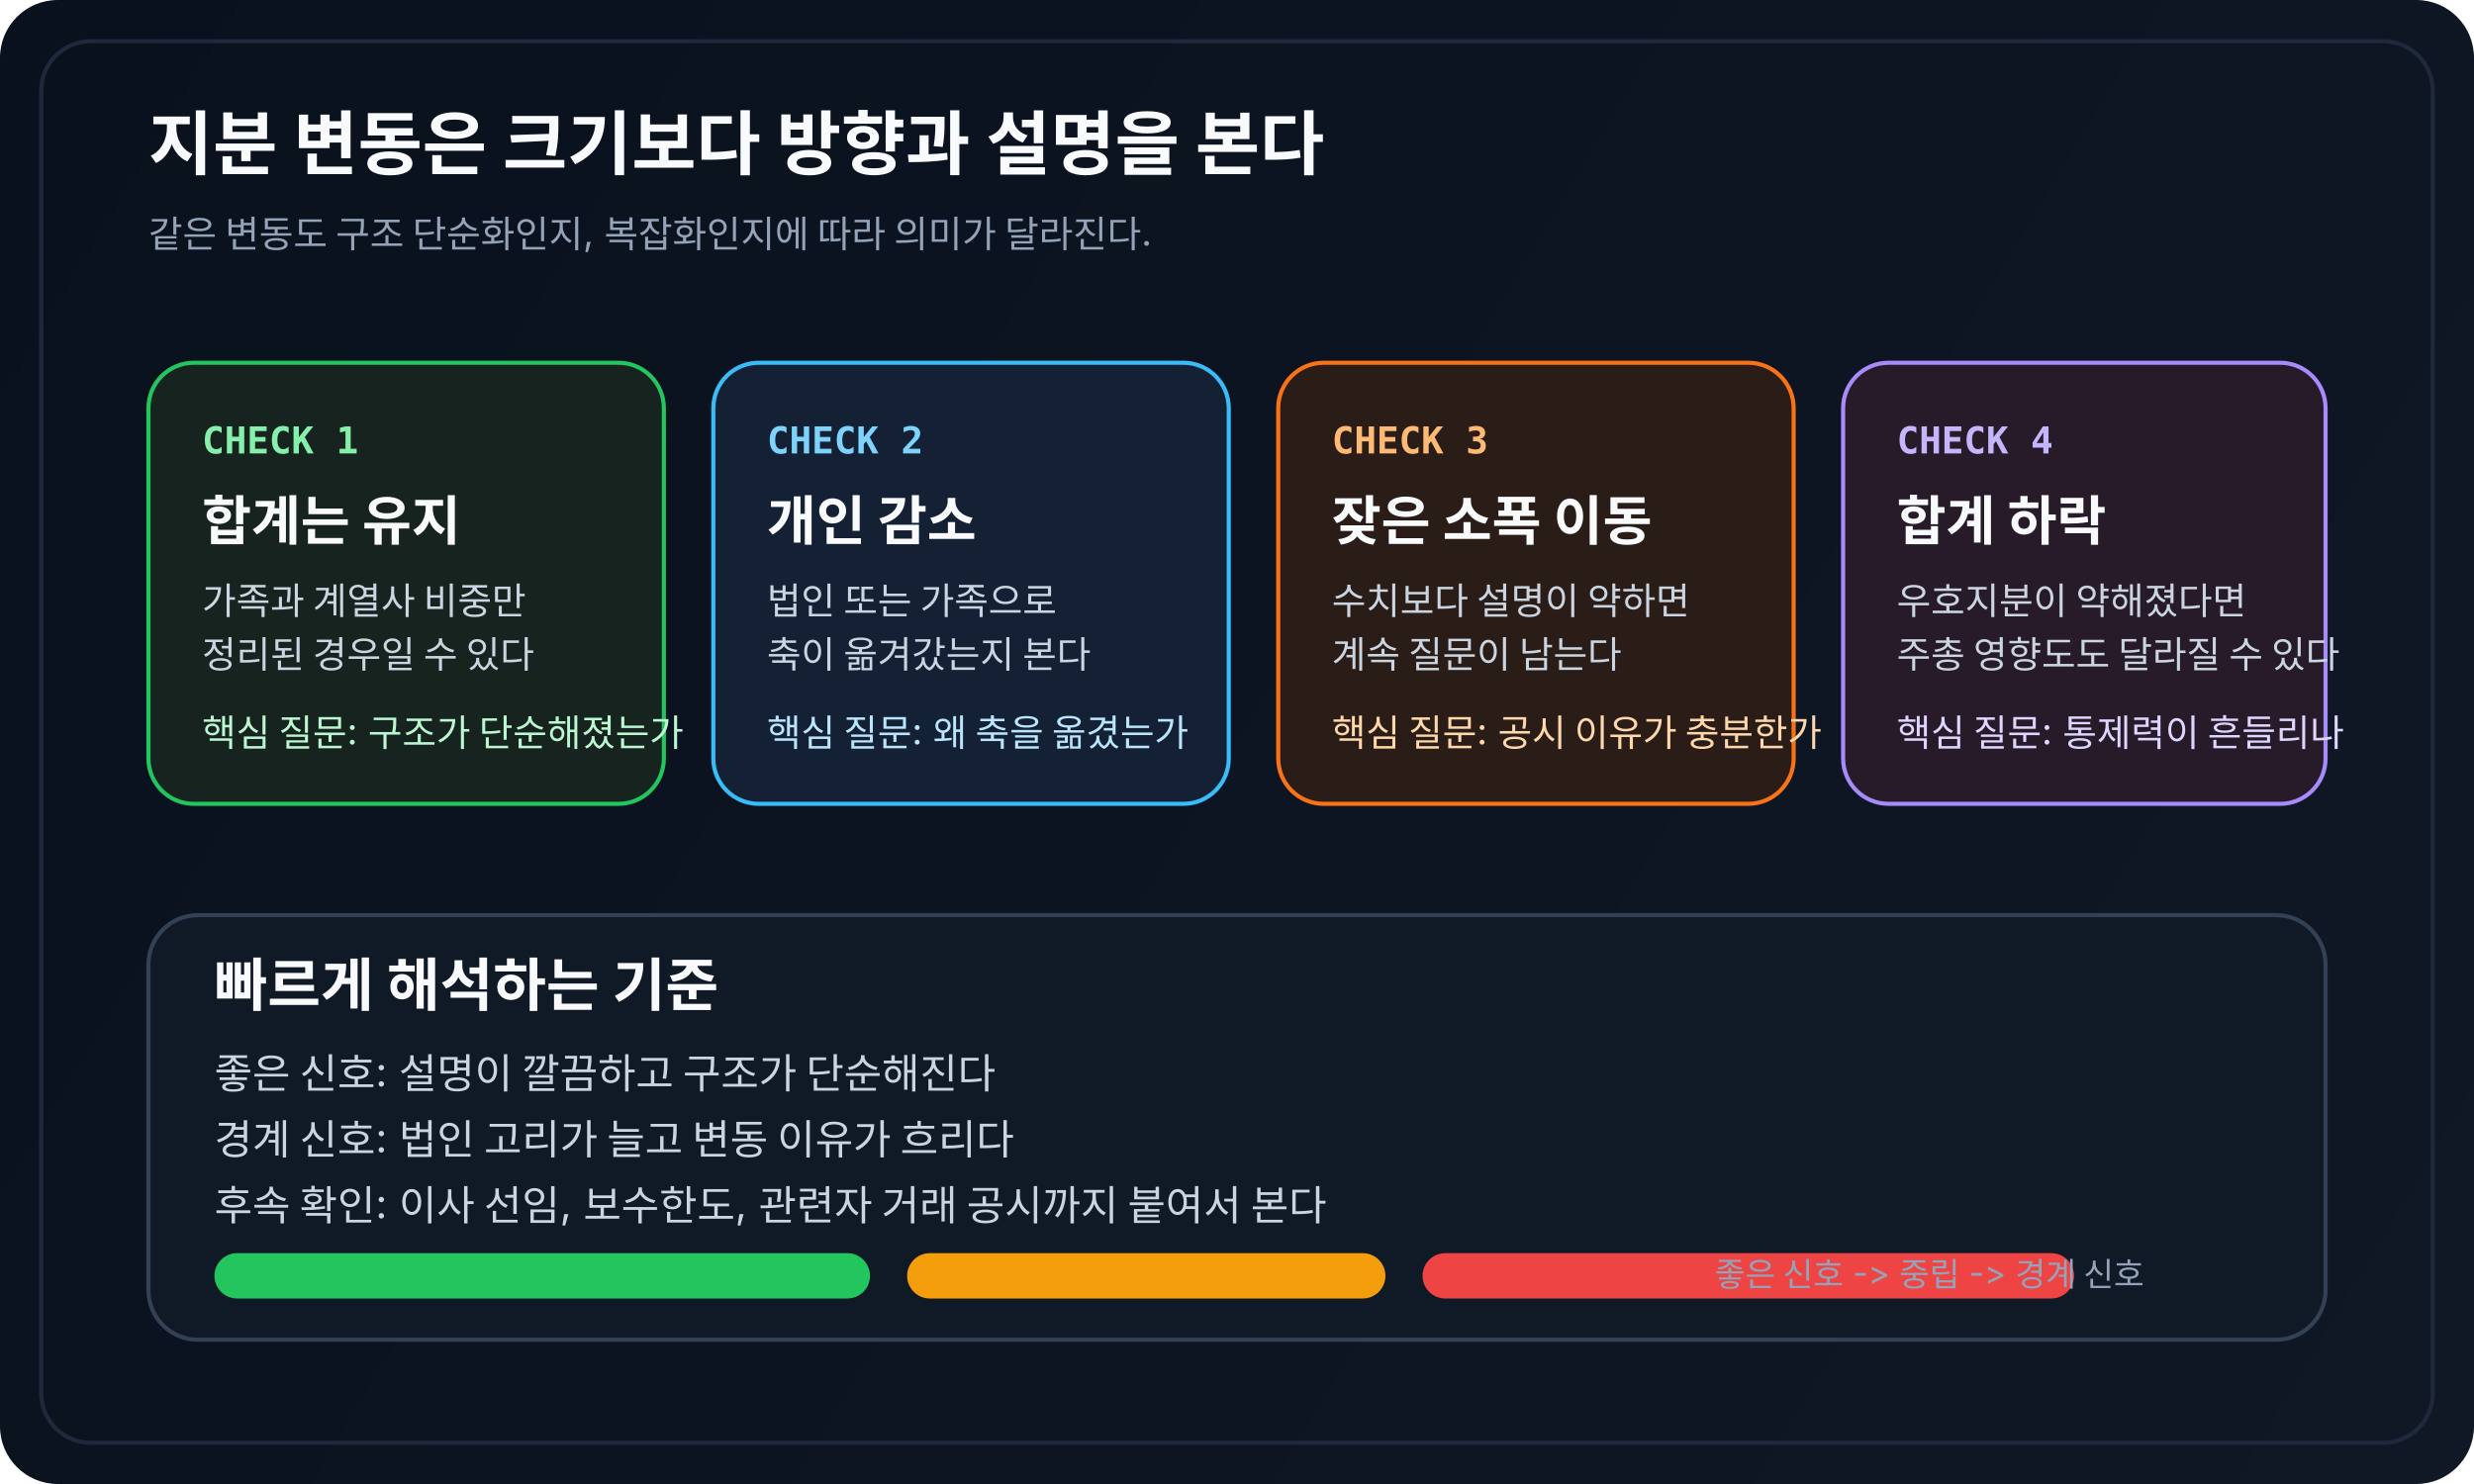
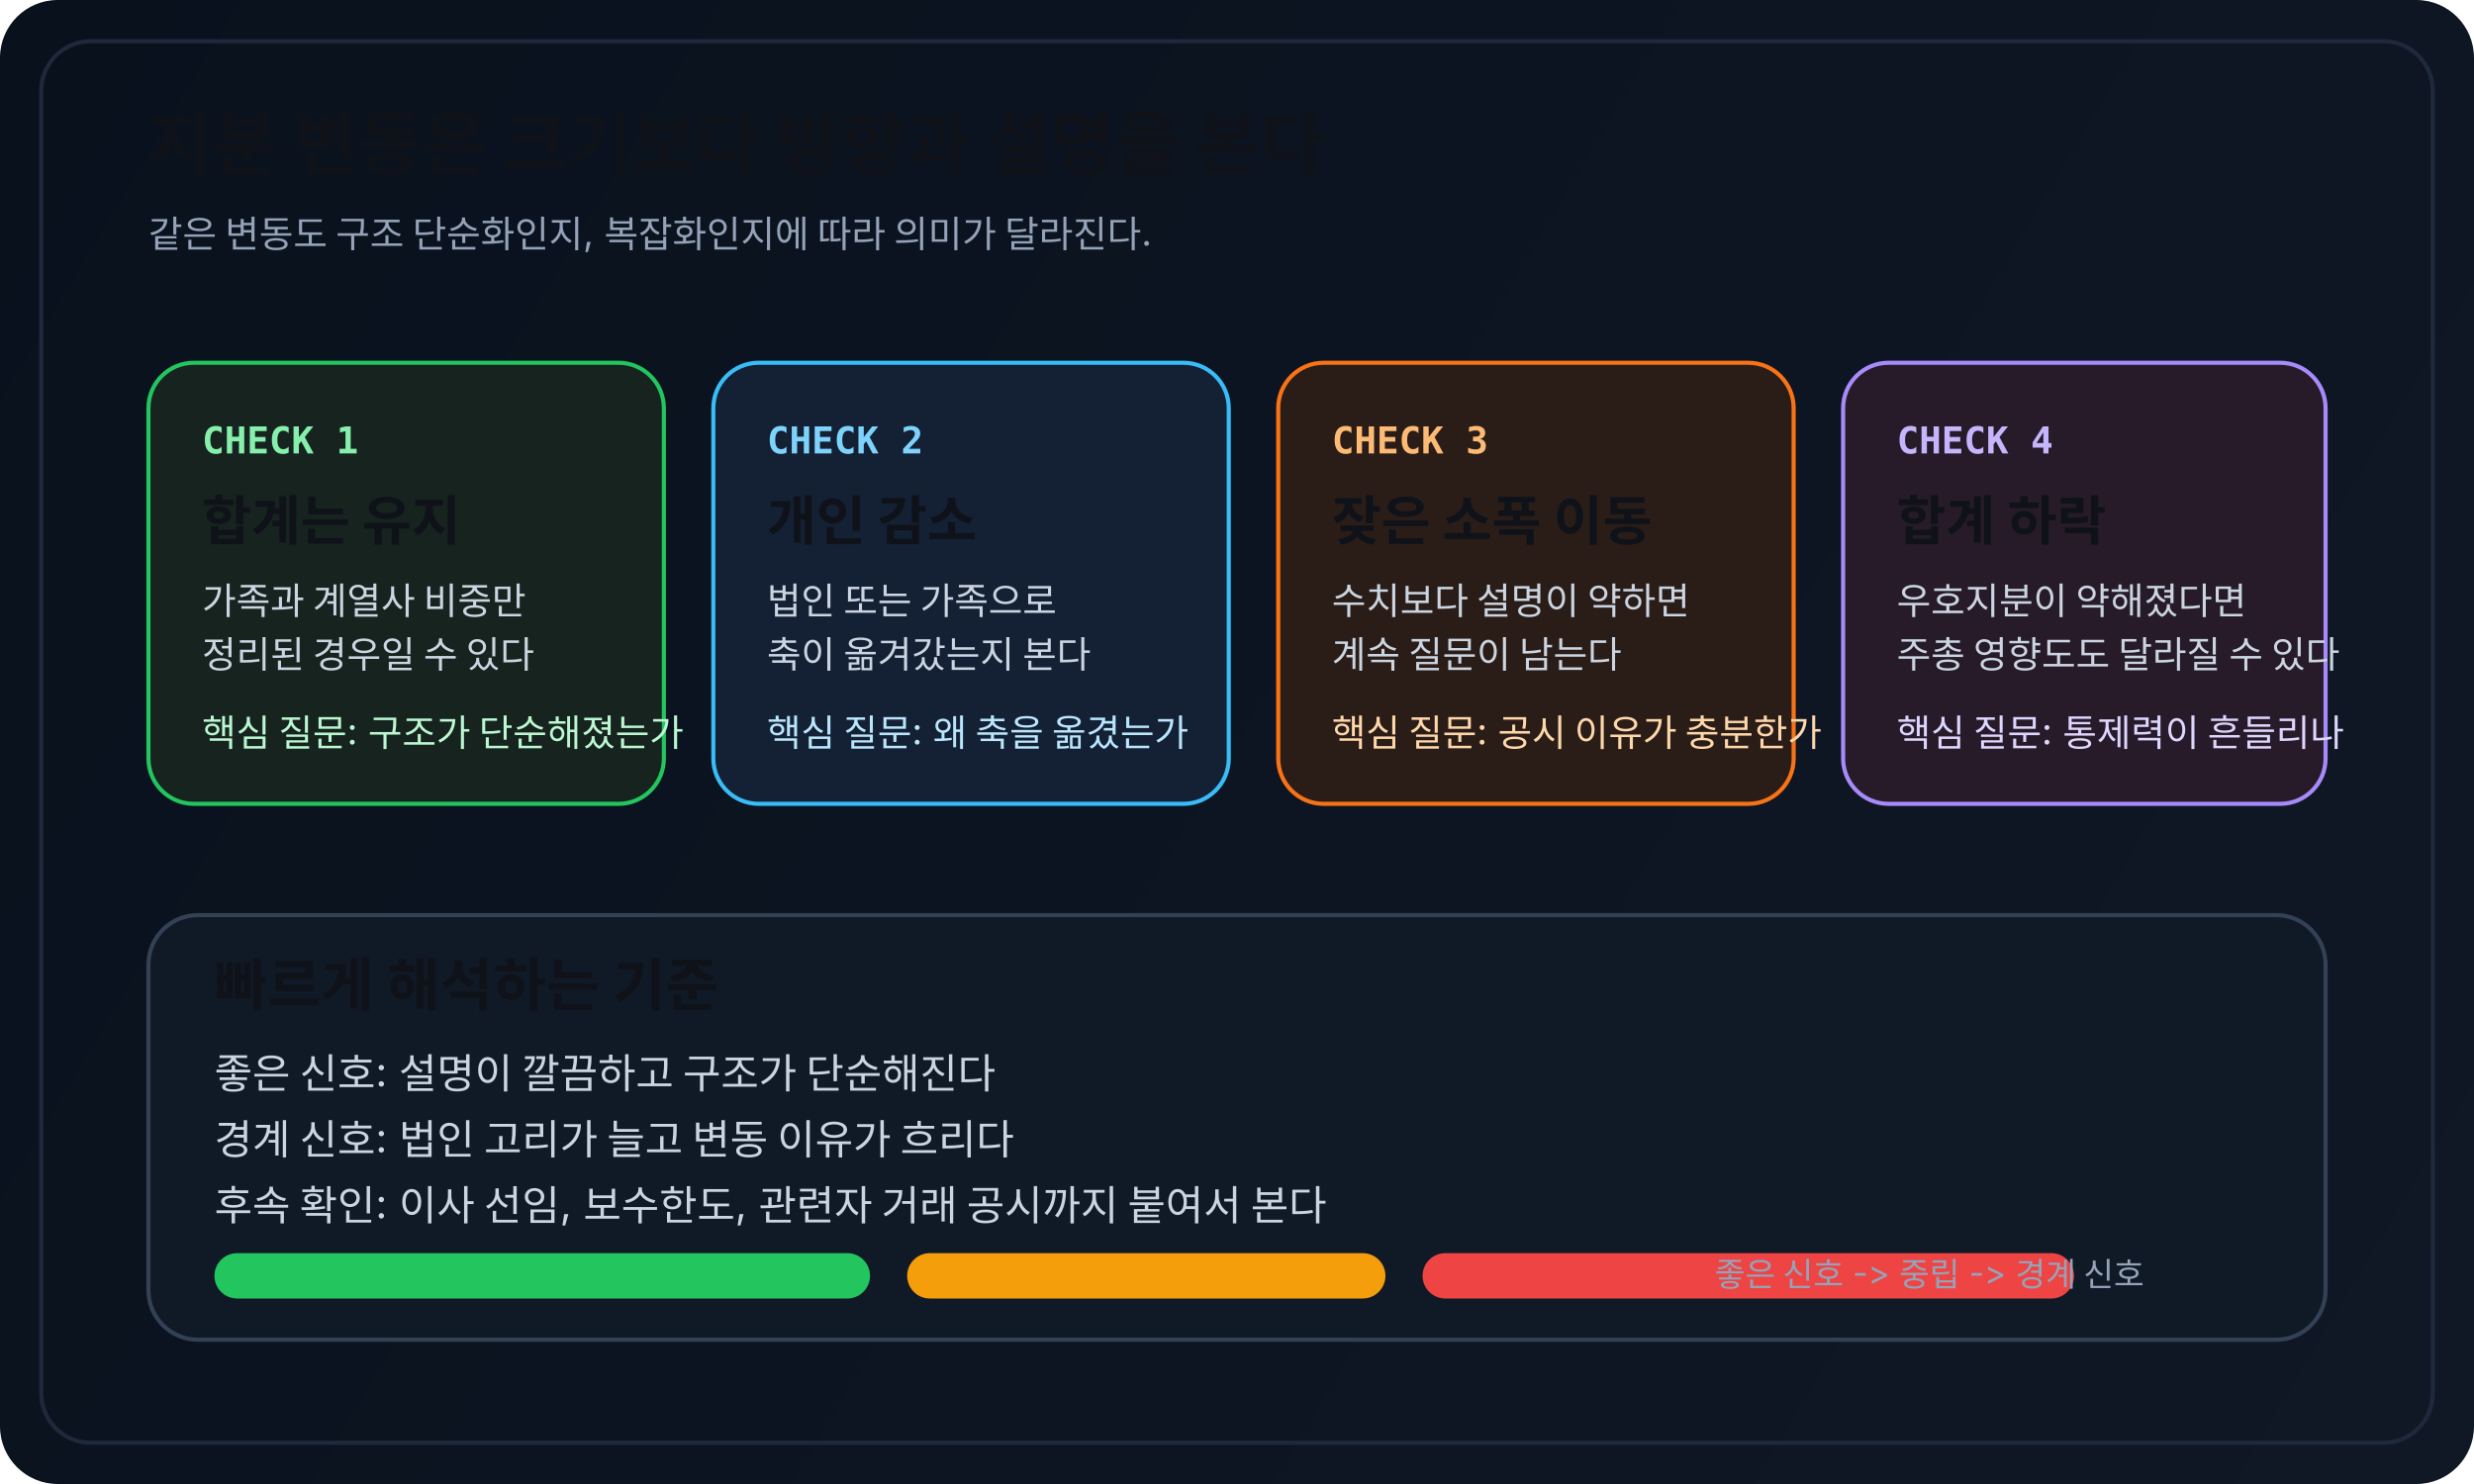
<svg xmlns="http://www.w3.org/2000/svg" viewBox="0 0 1200 720" fill="none" role="img" aria-labelledby="title desc">
  <defs>
    <linearGradient id="bg022b" x1="0" y1="0" x2="1200" y2="720" gradientUnits="userSpaceOnUse">
      <stop offset="0%" stop-color="#09111d" />
      <stop offset="100%" stop-color="#101826" />
    </linearGradient>
  </defs>
  <rect width="1200" height="720" rx="28" fill="url(#bg022b)" />
  <rect x="20" y="20" width="1160" height="680" rx="24" stroke="#1e293b" stroke-width="2" />
-   <text x="72" y="82" fill="#f8fafc" font-family="Pretendard, Inter, sans-serif" font-size="34" font-weight="700">지분 변동은 크기보다 방향과 설명을 본다</text>
+   <text x="72" y="82" fill="#0f1219" font-family="Pretendard, Inter, sans-serif" font-size="34" font-weight="700">지분 변동은 크기보다 방향과 설명을 본다</text>
  <text x="72" y="120" fill="#94a3b8" font-family="Pretendard, Inter, sans-serif" font-size="18">같은 변동도 구조 단순화인지, 복잡화인지에 따라 의미가 달라진다.</text>
  <rect x="72" y="176" width="250" height="214" rx="22" fill="#16231f" stroke="#22c55e" stroke-width="2" />
  <text x="98" y="220" fill="#86efac" font-family="JetBrains Mono, monospace" font-size="18" font-weight="700">CHECK 1</text>
-   <text x="98" y="262" fill="#f8fafc" font-family="Pretendard, Inter, sans-serif" font-size="26" font-weight="700">합계는 유지</text>
+   <text x="98" y="262" fill="#0f1219" font-family="Pretendard, Inter, sans-serif" font-size="26" font-weight="700">합계는 유지</text>
  <text x="98" y="298" fill="#cbd5e1" font-family="Pretendard, Inter, sans-serif" font-size="18">가족과 계열사 비중만</text>
  <text x="98" y="324" fill="#cbd5e1" font-family="Pretendard, Inter, sans-serif" font-size="18">정리된 경우일 수 있다</text>
  <text x="98" y="362" fill="#bbf7d0" font-family="Pretendard, Inter, sans-serif" font-size="18">핵심 질문: 구조가 단순해졌는가</text>
  <rect x="346" y="176" width="250" height="214" rx="22" fill="#142033" stroke="#38bdf8" stroke-width="2" />
  <text x="372" y="220" fill="#7dd3fc" font-family="JetBrains Mono, monospace" font-size="18" font-weight="700">CHECK 2</text>
-   <text x="372" y="262" fill="#f8fafc" font-family="Pretendard, Inter, sans-serif" font-size="26" font-weight="700">개인 감소</text>
+   <text x="372" y="262" fill="#0f1219" font-family="Pretendard, Inter, sans-serif" font-size="26" font-weight="700">개인 감소</text>
  <text x="372" y="298" fill="#cbd5e1" font-family="Pretendard, Inter, sans-serif" font-size="18">법인 또는 가족으로</text>
  <text x="372" y="324" fill="#cbd5e1" font-family="Pretendard, Inter, sans-serif" font-size="18">축이 옮겨갔는지 본다</text>
  <text x="372" y="362" fill="#bae6fd" font-family="Pretendard, Inter, sans-serif" font-size="18">핵심 질문: 왜 축을 옮겼는가</text>
  <rect x="620" y="176" width="250" height="214" rx="22" fill="#2a1d18" stroke="#f97316" stroke-width="2" />
  <text x="646" y="220" fill="#fdba74" font-family="JetBrains Mono, monospace" font-size="18" font-weight="700">CHECK 3</text>
-   <text x="646" y="262" fill="#f8fafc" font-family="Pretendard, Inter, sans-serif" font-size="26" font-weight="700">잦은 소폭 이동</text>
+   <text x="646" y="262" fill="#0f1219" font-family="Pretendard, Inter, sans-serif" font-size="26" font-weight="700">잦은 소폭 이동</text>
  <text x="646" y="298" fill="#cbd5e1" font-family="Pretendard, Inter, sans-serif" font-size="18">수치보다 설명이 약하면</text>
  <text x="646" y="324" fill="#cbd5e1" font-family="Pretendard, Inter, sans-serif" font-size="18">계속 질문이 남는다</text>
  <text x="646" y="362" fill="#fed7aa" font-family="Pretendard, Inter, sans-serif" font-size="18">핵심 질문: 공시 이유가 충분한가</text>
  <rect x="894" y="176" width="234" height="214" rx="22" fill="#271b29" stroke="#a78bfa" stroke-width="2" />
  <text x="920" y="220" fill="#c4b5fd" font-family="JetBrains Mono, monospace" font-size="18" font-weight="700">CHECK 4</text>
-   <text x="920" y="262" fill="#f8fafc" font-family="Pretendard, Inter, sans-serif" font-size="26" font-weight="700">합계 하락</text>
+   <text x="920" y="262" fill="#0f1219" font-family="Pretendard, Inter, sans-serif" font-size="26" font-weight="700">합계 하락</text>
  <text x="920" y="298" fill="#cbd5e1" font-family="Pretendard, Inter, sans-serif" font-size="18">우호지분이 약해졌다면</text>
  <text x="920" y="324" fill="#cbd5e1" font-family="Pretendard, Inter, sans-serif" font-size="18">주총 영향도도 달라질 수 있다</text>
  <text x="920" y="362" fill="#ddd6fe" font-family="Pretendard, Inter, sans-serif" font-size="18">핵심 질문: 통제력이 흔들리나</text>
  <rect x="72" y="444" width="1056" height="206" rx="24" fill="#101926" stroke="#334155" stroke-width="2" />
-   <text x="104" y="488" fill="#f8fafc" font-family="Pretendard, Inter, sans-serif" font-size="28" font-weight="700">빠르게 해석하는 기준</text>
+   <text x="104" y="488" fill="#0f1219" font-family="Pretendard, Inter, sans-serif" font-size="28" font-weight="700">빠르게 해석하는 기준</text>
  <text x="104" y="528" fill="#cbd5e1" font-family="Pretendard, Inter, sans-serif" font-size="20">좋은 신호: 설명이 깔끔하고 구조가 단순해진다</text>
  <text x="104" y="560" fill="#cbd5e1" font-family="Pretendard, Inter, sans-serif" font-size="20">경계 신호: 법인 고리가 늘고 변동 이유가 흐리다</text>
  <text x="104" y="592" fill="#cbd5e1" font-family="Pretendard, Inter, sans-serif" font-size="20">후속 확인: 이사 선임, 보수한도, 관련자 거래 공시까지 붙여서 본다</text>
  <rect x="104" y="608" width="318" height="22" rx="11" fill="#22c55e" />
  <rect x="440" y="608" width="232" height="22" rx="11" fill="#f59e0b" />
  <rect x="690" y="608" width="316" height="22" rx="11" fill="#ef4444" />
  <text x="1040" y="624" text-anchor="end" fill="#94a3b8" font-family="Pretendard, Inter, sans-serif" font-size="16">좋은 신호 -&gt; 중립 -&gt; 경계 신호</text>
</svg>
